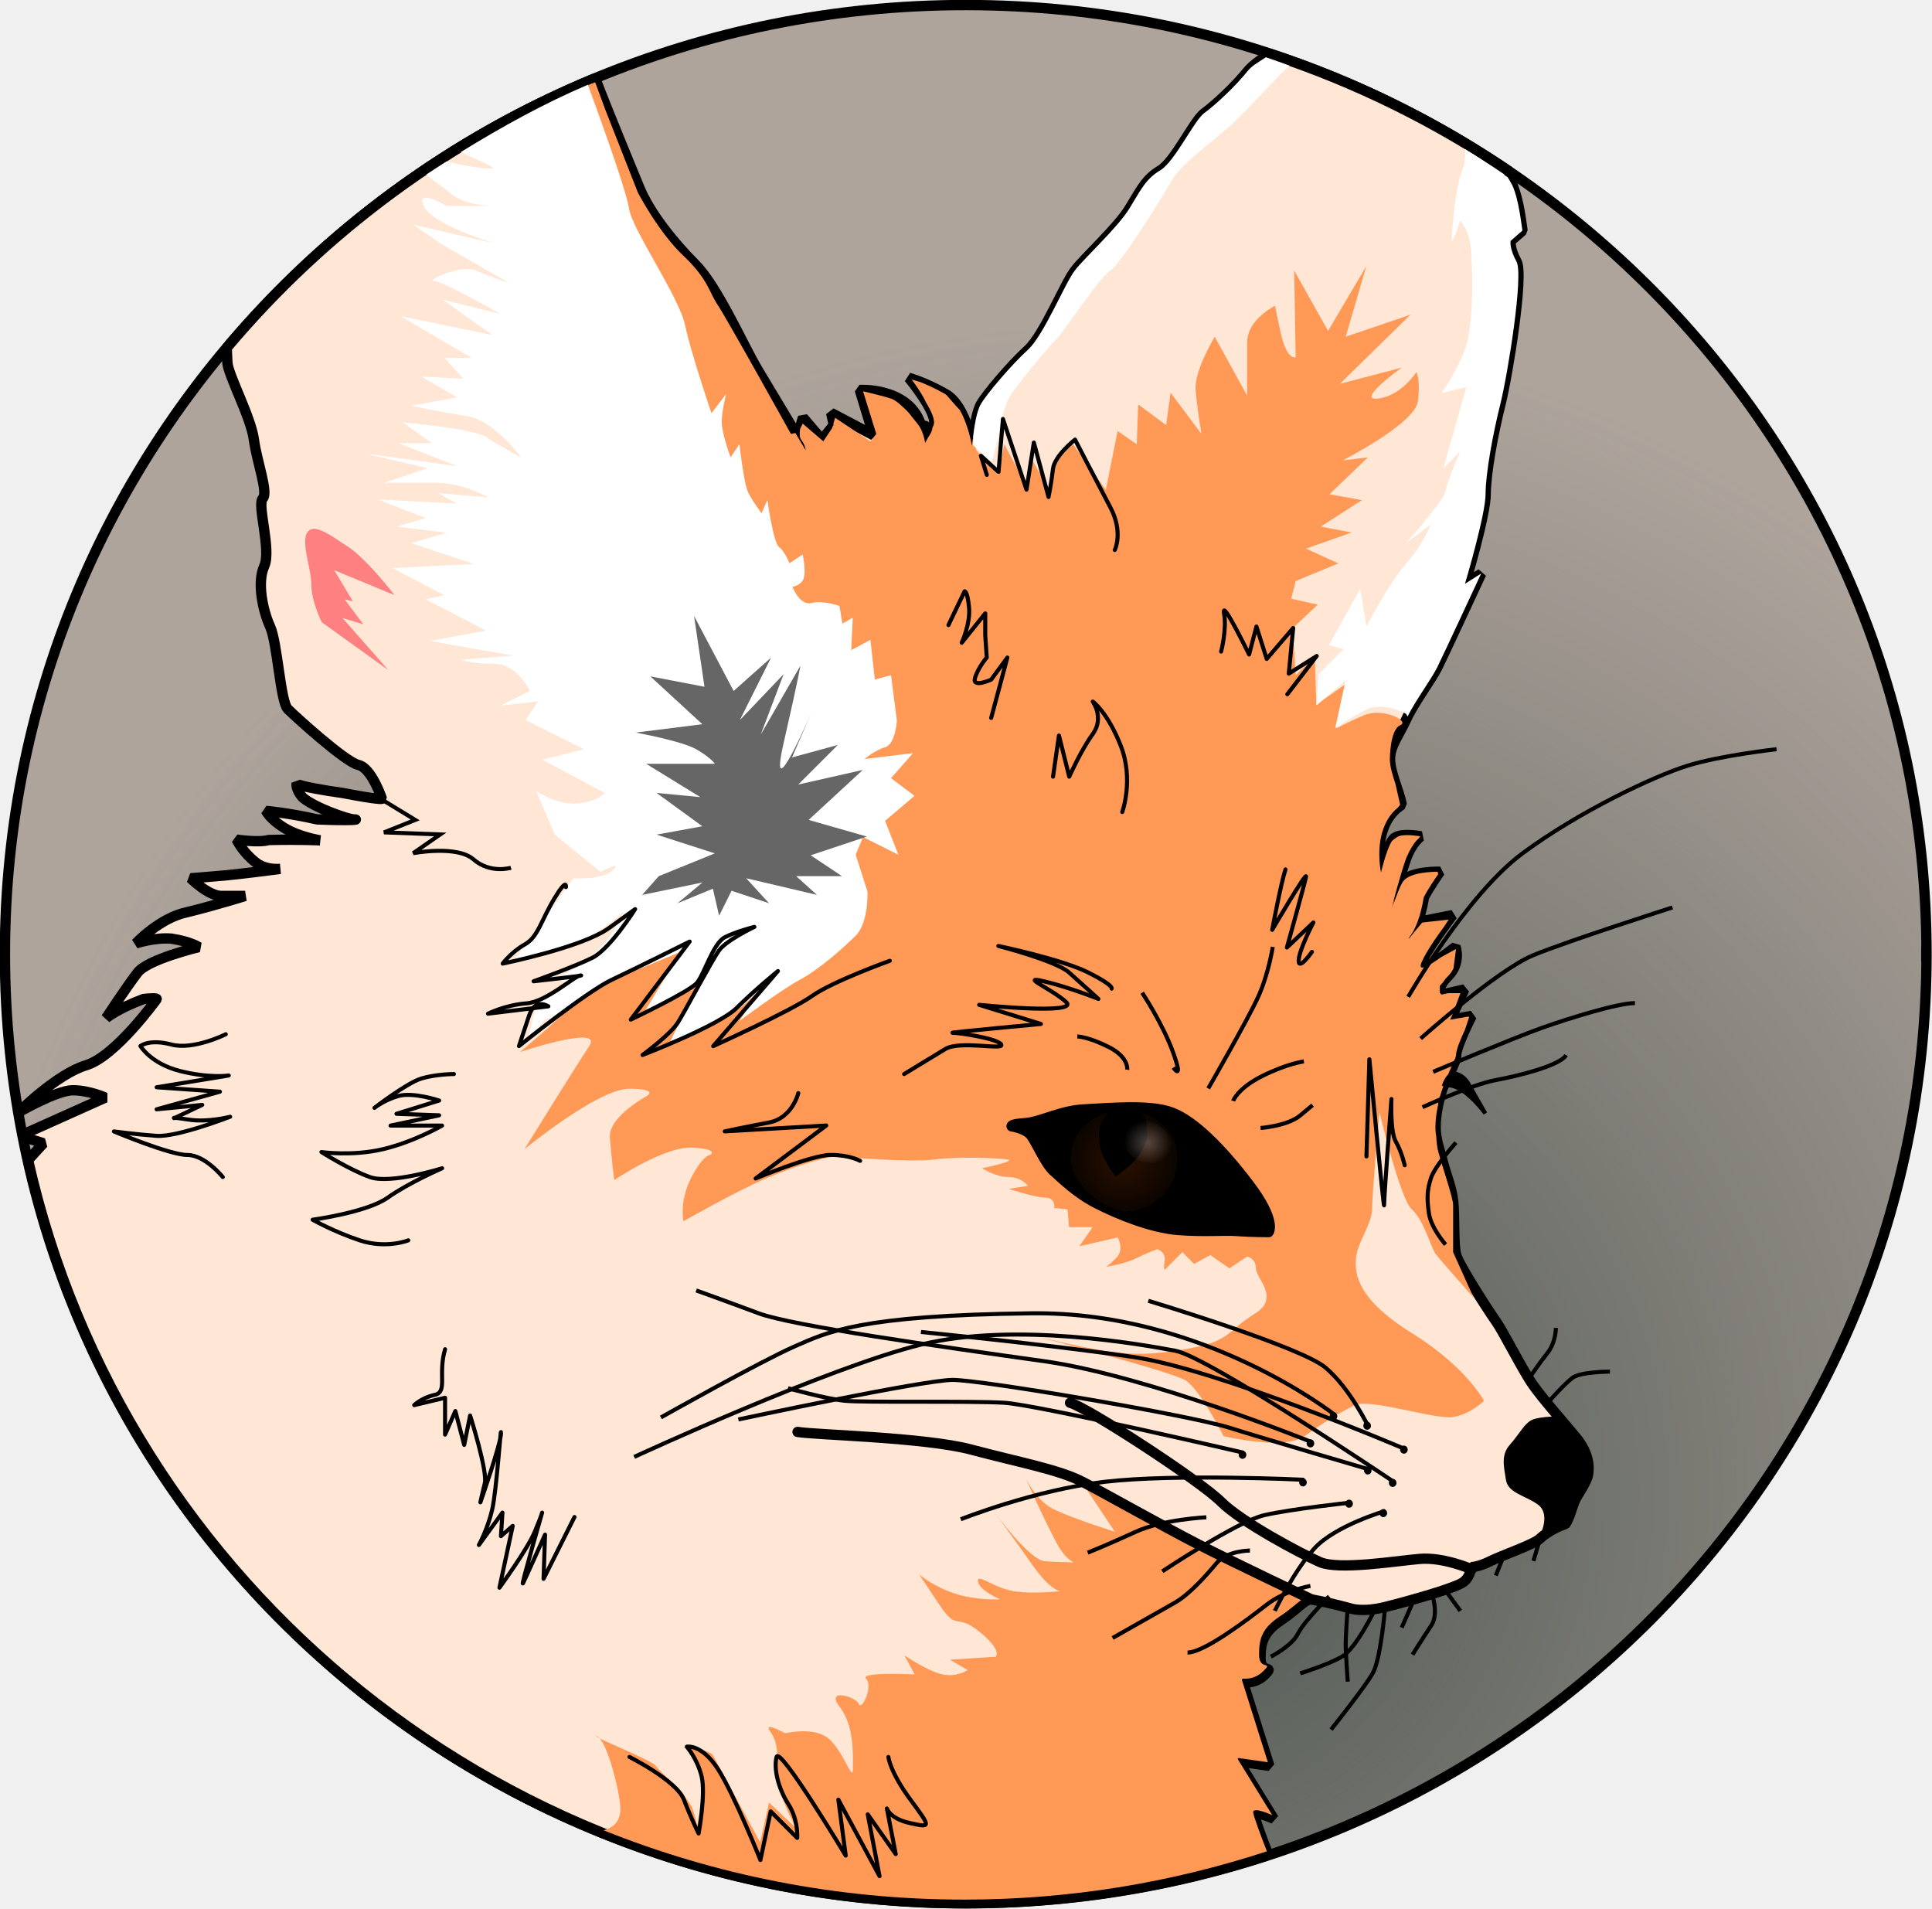
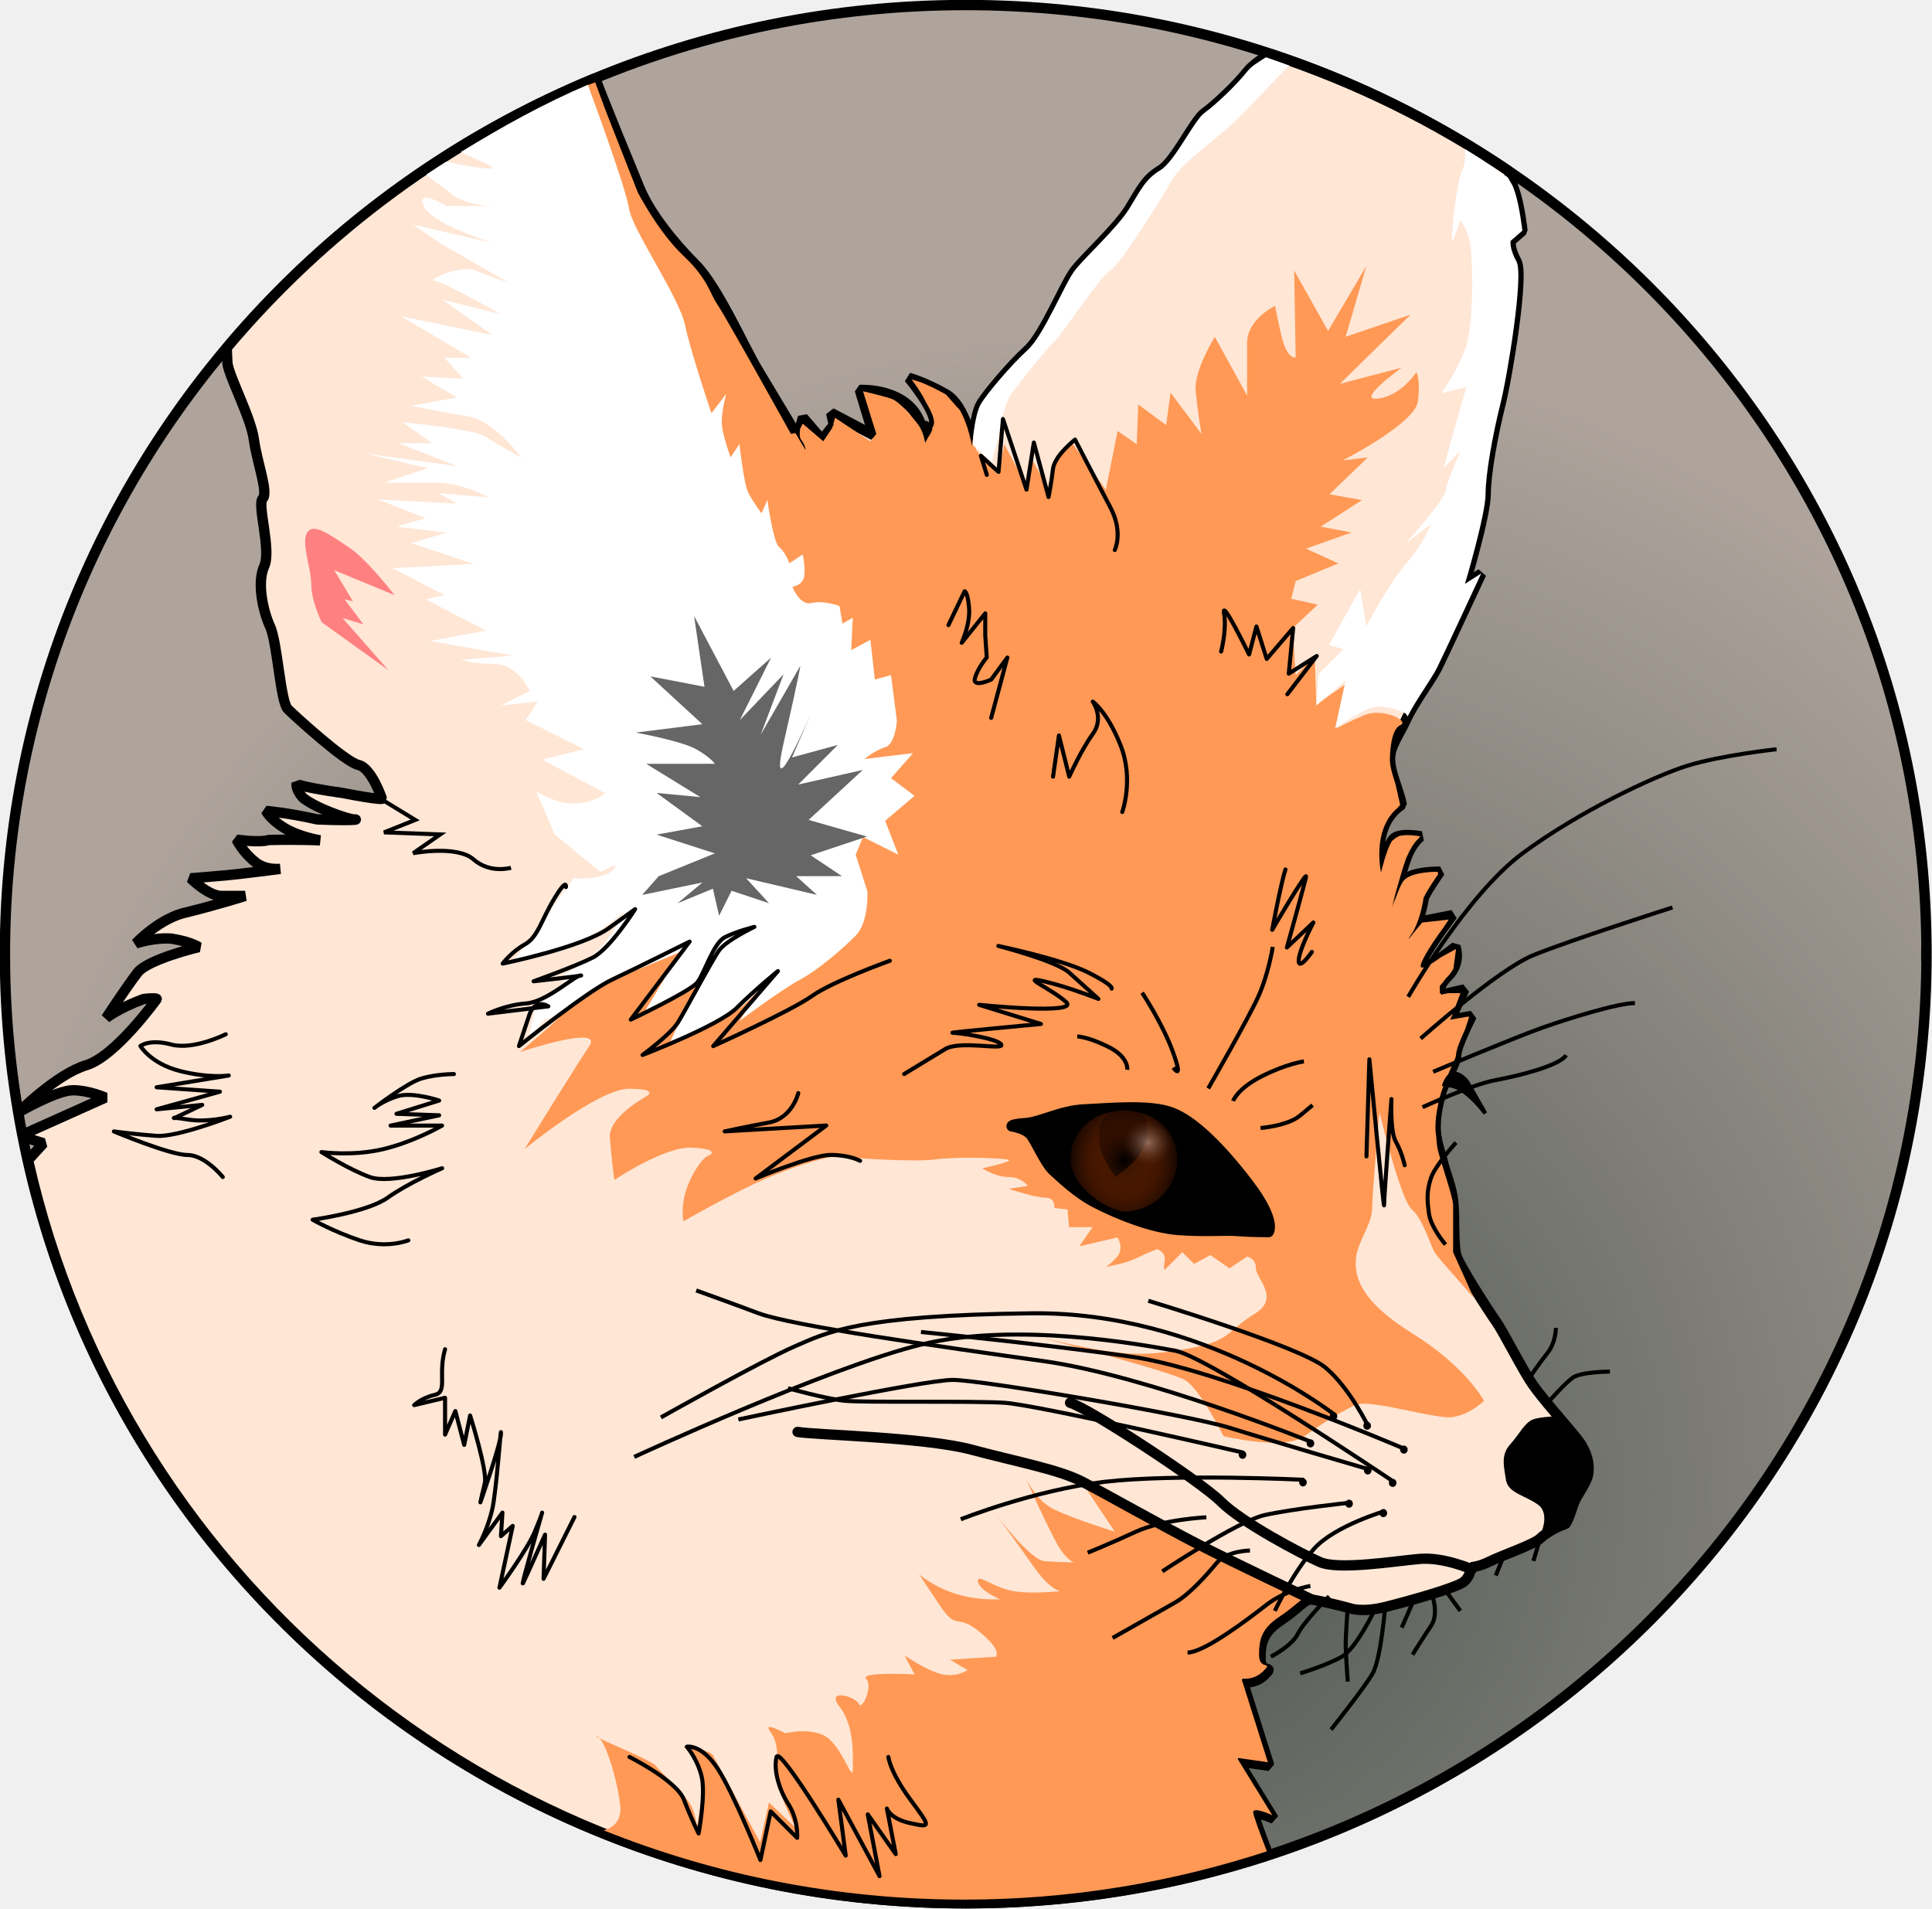
<svg xmlns="http://www.w3.org/2000/svg" width="117.21" height="115.78" version="1.1" viewBox="0 0 31.012 30.634">
  <defs>
    <radialGradient id="c" cx="152.03" cy="87.924" r="15.506" gradientTransform="matrix(1.1136 -.51159 .50699 1.1036 -61.418 70.009)" gradientUnits="userSpaceOnUse">
      <stop stop-color="#4c5550" offset="0" />
      <stop stop-color="#4c5550" stop-opacity="0" offset="1" />
    </radialGradient>
    <radialGradient id="b" cx="152.68" cy="83.634" r=".356" gradientTransform="matrix(1.0994 0 0 1.0208 -15.214 -1.7797)" gradientUnits="userSpaceOnUse">
-       <stop stop-color="#b6a69e" offset="0" />
-       <stop stop-color="#b6a69e" stop-opacity="0" offset="1" />
+       <stop offset="0" style="stop-color: rgb(255, 232, 220);" />
+       <stop stop-opacity="0" offset="1" style="stop-color: rgb(143, 109, 91);" />
    </radialGradient>
-     <radialGradient id="a" cx="152.26" cy="83.89" r=".853" gradientTransform="matrix(1.377 -.016751 .015852 1.3031 -58.736 -22.879)" gradientUnits="userSpaceOnUse">
-       <stop stop-opacity="0" offset="0" />
-       <stop offset="1" />
+     <radialGradient id="a" cx="152.26" cy="83.89" r=".853" gradientTransform="matrix(1.120791, 0.001734, -0.002016, 1.303194, -18.22653, -25.70155)" gradientUnits="userSpaceOnUse">
+       <stop stop-opacity="0" offset="0" style="stop-color: rgb(191, 57, 0);" />
+       <stop offset="1" style="" />
    </radialGradient>
  </defs>
  <g transform="translate(-105.49 -107.21)">
    <g transform="translate(-28.726 41.955)">
      <g>
        <path d="m165.14 80.572c0 8.413-6.905 15.234-15.422 15.234-8.518 2.8e-4 -15.423-6.82-15.423-15.233-5.6e-4 -8.413 6.904-15.234 15.421-15.235 8.518-8.3e-4 15.423 6.819 15.424 15.232-1e-3 -0.536-8e-3 0.423 0 2e-3z" fill="#aea49c" />
        <path d="m165.14 80.57c0 8.413-6.905 15.234-15.422 15.234-8.518 2.8e-4 -15.423-6.82-15.423-15.233-5.6e-4 -8.413 6.904-15.234 15.421-15.235 8.518-8.3e-4 15.423 6.819 15.424 15.232-1e-3 -0.536-8e-3 0.423 0 2e-3z" fill="url(#c)" stroke="#000" stroke-linecap="round" stroke-linejoin="bevel" stroke-width=".166" />
      </g>
      <path transform="scale(.26458)" d="m584.31 249.89c-0.58 0.381-1.079 0.742-1.361 1.096-0.714 0.893-1.963 2.054-2.588 2.5-0.625 0.446-1.787 2.947-2.68 3.482-0.893 0.536-1.161 1.16-1.875 2.32-0.714 1.161-2.678 2.946-3.303 3.75-0.625 0.804-1.875 3.929-2.857 4.822-0.982 0.893-2.5 2.678-2.857 3.303-0.357 0.625-0.535 2.5-0.535 2.5s-0.357-2.411-1.607-3.125c-1.25-0.714-2.232-0.982-2.232-0.982s1.785 2.143 1.518 2.857c-0.268 0.714-0.525 1.092-0.525 1.092 0.108-1.8-0.035-0.544-0.303-1.234-0.804-2.143-3.664-1.98-3.664-1.98l0.832 2.748-2.568-1.353 0.162 0.725-0.719 0.896-1.15-1.338s-0.367 0.981-0.1 1.338c0.268 0.357 0.268 0.625 0.268 0.625l-2.945-4.91c-0.804-1.339-2.413-5.001-3.752-6.34-1.339-1.339-2.768-3.125-3.393-4.643-0.53-1.288-1.974-4.776-2.688-6.656-8.736 3.612-16.39 9.265-22.355 16.355 0.014 0.224 0.033 0.833 0.043 0.926 0.089 0.804 1.429 3.303 1.607 4.643 0.178 1.339 0.892 3.215 0.535 3.572-0.357 0.357 0.536 3.125 0.09 4.107-0.446 0.982-0.089 2.678 0.357 3.66 0.446 0.982 0.626 4.554 1.072 5s3.482 3.214 4.285 3.393c0.804 0.179 1.428 2.055 1.428 2.055s-0.089 0.089-2.41-0.357c-0.947-0.127-2.587-0.406-2.768-0.559 0 0-0.067 0.335 0.357 0.826 0.714 0.625 2.768 1.34 3.125 1.34s-0.067 0.089-2.232 0c-1.763-0.402-3.103-0.514-3.103-0.514s0.246 0.513 1.139 1.049c0.893 0.536 2.143 0.736 2.143 0.736s-1.228-0.066-3.125-0.021c-0.58 0.179-1.941-0.023-1.941-0.023s0.357 0.76 1.16 1.385c0.492 0.383 1.083 0.415 1.488 0.389-0.531 0.068-2.432 0.314-3.295 0.393-0.982 0.089-2.144 0.178-2.144 0.178s1.071 1.072 1.875 1.072h1.43s-1.696 0.536-3.504 0.982c-1.674 0.335-3.125 1.897-3.125 1.897s1.137-0.378 2.164-0.289c1.161 0.179 1.652 0.512 1.652 0.512s-3.08 0.737-3.705 1.541c-0.625 0.804-1.92 2.768-1.92 2.768s0.715-0.58 2.277-1.16c0.804-0.089 0.803 0 0.803 0s-2.499 3.482-4.285 4.018c-1.774 0.532-4.068 2.818-4.098 2.848 2.4e-4 1e-3 2e-3 3e-3 2e-3 4e-3 0.021-0.012 2.313-1.334 3.291-1.334 0.982 0 1.965 0.447 1.965 0.447l-5.012 2.246c9e-3 0.045 0.017 0.09 0.025 0.135l1.236 0.387-0.934 1.022c5.78 25.789 29.051 45.083 56.898 45.082 6.413-2.1e-4 12.578-1.04 18.35-2.93-0.418-1.08-0.832-2.195-0.832-2.371 0-0.357 1.16 0.18 1.16 0.18l-2.143-3.482 1.875 0.268-1.607-5.09s0.715 0.18 1.34-0.445c0.625-0.625-0.268-2.8e-4 -0.268-0.982 0-0.982 0.178-1.608 1.25-2.322 1.071-0.714 1.47-1.323 1.875-1.25 1.18 0.214 2.322 0.537 2.322 0.537s0.714 0.267 2.143-0.09c1.429-0.357 4.286-1.16 4.732-1.518 0.446-0.357 0.445-0.893 0.445-0.893s0.446-3e-4 1.16-0.357c0.714-0.357 2.68-1.028 3.037-1.385 0.357-0.357 1.25-0.83 1.518-0.848 0.268-0.357 0.446-1.16 0.625-1.518 0.178-0.357 0.669-1.028 0.758-1.475 0.089-0.446 0.091-1.293-0.713-2.275-0.804-0.982-2.01-2.322-2.635-3.215-0.625-0.893-1.786-3.215-2.232-3.84-0.446-0.625-2.232-3.393-2.41-4.018-0.179-0.625-0.09-2.322-0.18-3.215-0.089-0.893-0.446-1.696-0.625-2.41-0.178-0.714-0.445-1.339-0.445-2.143 0-0.804 0.179-1.518 0.357-2.143 0.178-0.625 0.893-1.697 0.893-2.232 0-0.536 0.938-2.365 0.938-2.365l-1.295 0.223 0.848-1.83-1.383 0.312s-0.403-0.314 0.4-1.117c0.804-0.804 0.447-1.785 0.447-1.785s-2.187 1.74-2.098 1.115c0.089-0.625 1.92-3.035 1.92-3.035l-1.787 0.357-0.861 1.09c0.239-0.324 0.682-1.079 0.906-2.518 0.313-0.625 0.982-1.562 0.982-1.562s-1.786-0.045-2.232 0.58c-0.446 0.625-0.715 1.695-0.715 1.695s0.537-2.098 0.895-3.08c0.357-0.982 0.893-1.34 0.893-1.34s-1.34-0.267-1.697 0.18c-0.357 0.446-0.715 2.008-0.715 2.008s-0.67-2.856 1.25-4.106c-0.178-0.893-0.713-1.966-0.713-2.769 0-0.804 0.536-1.428 0.982-2.41 0.446-0.982 1.518-2.411 1.875-3.125 0.357-0.714 2.678-5.715 2.678-5.715l-0.982 0.625s1.25-4.195 1.25-5.445 0.446-3.662 0.893-5.447c0.446-1.786 1.429-7.857 0.982-8.66-0.446-0.804-0.357-1.25-0.357-1.25l0.715-0.625s-0.179-1.519-0.447-2.322c-0.166-0.498-0.319-0.892-0.379-1.291-4.433-3.005-9.309-5.413-14.51-7.125z" fill="#ffe6d5" stroke="#000" stroke-linecap="round" stroke-linejoin="bevel" stroke-width=".627" />
      <path transform="scale(.26458)" d="m542.96 251.77c-2.694 1.146-5.262 2.575-7.728 4.093 1.285 0.614 2.34 0.993 1.79 0.993-0.46 0-1.423-0.115-2.643-0.429-0.37 0.238-0.869 0.551-1.234 0.797 0.719 0.612 1.055 0.784 1.478 1.147 0.884 0.758 2.525 0.758 2.525 0.758h-2.777s-1.894-1.136-1.389 0c0.505 1.136 4.293 2.273 4.293 2.273l-4.926-1.137 1.643 1.137 4.166 2.398s-1.136-0.379-2.019-0.758c-0.884-0.379-3.03 0.631-2.525 0.631 0.505 0 4.041 2.022 4.041 2.022l-3.537-0.885 3.031 2.147-5.555-1.137 4.293 2.525h-1.643l1.137 1.264-2.525-0.127 2.147 1.264-2.777 0.504s1.767 0.38 3.408 0.633c1.641 0.253 3.283 2.525 3.283 2.525s-1.389-0.759-2.147-1.264c-0.758-0.505-5.051-0.885-5.051-0.885l1.768 1.264h-2.019l3.535 1.389-5.557-0.758 3.789 0.885-2.652 0.883h3.158c1.641 0 3.156 0.885 3.156 0.885l-3.031-0.252 1.137 0.631-4.799-0.252 2.904 1.135-1.768 0.506 3.031 0.379-2.147 0.631 3.787 1.264-4.924 0.252 3.156 1.641-1.137 0.254 3.662 1.893-3.408 0.633 5.051 0.883-3.158 0.254s0.632 0.252 2.022 0.252c1.389 0 2.147 1.641 2.147 1.641l-1.768 0.885 2.272-0.252-0.758 1.135 3.537 1.768-2.525 0.633 3.787 2.019s-0.378 0.505-1.641 0.631c-1.263 0.126-2.525-0.758-2.525-0.758l1.137 2.652 2.777 2.273s1.389-0.758 0.758-0.127c-0.631 0.631-2.4 0.506-2.4 0.506s-1.009 1.388-1.641 2.272c-0.631 0.884-2.019 2.779-2.019 2.779s2.524-0.632 4.039-1.264c1.515-0.631 2.652-1.768 2.652-1.768s-0.127 0.632-1.137 1.895c-1.01 1.263-2.904 2.147-2.904 2.147l0.758 0.379-2.019 1.262-0.506 2.147 1.01-1.262s1.769-0.758 3.537-0.506 1.766 1.516 3.281 1.895c1.515 0.379 3.663-0.757 5.178-0.883 1.515-0.126 4.545-2.78 5.682-3.537 1.136-0.758 2.904-2.651 3.283-4.293 0.379-1.641 2.273-2.777 2.273-3.787s-1.137-8.713-1.516-9.85-4.546-5.808-5.178-7.07c-0.631-1.263-4.546-8.208-4.672-9.092-0.126-0.884-3.156-4.925-3.535-5.809-0.379-0.884-2.02-4.419-2.777-5.051-0.222-0.81-1.011-3.788-1.643-5.43-0.473-1.229-0.857-2.354-1.26-3.318z" fill="#fff" />
      <path transform="scale(.26458)" d="m543.39 251.63c-0.148 0.061-0.294 0.106-0.441 0.169 0.053 0.142 2.317 6.254 2.494 7.49 0.178 1.25 3.037 5.358 3.394 7.055 0.357 1.696 1.605 5.357 1.605 5.357l0.895-1.162s-0.27 0.983-0.27 1.697c0 0.714 0.537 2.143 0.537 2.143l0.535-0.803s0.267 2.41 0.535 2.945c0.268 0.536 0.805 1.25 0.805 1.25l0.357-0.803s0.356 2.59 0.713 2.857c0.357 0.268 0.625 0.98 0.625 0.98l0.805-0.535s0.177 0.804 0.088 1.34c-0.089 0.536-0.713 0.625-0.713 0.625s0.446 1.161 1.16 0.982 1.695 0.178 1.695 0.178l0.18 1.072 0.625-0.357-0.09 1.965 1.162-0.625 0.268 2.41 0.982-0.268 0.357 2.768s-0.09 1.429-0.715 1.607c-0.625 0.179-1.25 0.713-1.25 0.713l2.945-0.355-1.338 1.518 1.428 1.07-1.785 1.518 0.803 2.055-2.143-1.072-0.445 1.072 0.713 2.232s0.091 1.874-0.713 2.678c-0.804 0.804-2.234 2.055-3.394 2.68-1.161 0.625-3.66 2.5-3.66 2.5l1.25-1.965s-1.071 1.249-2.143 1.785c-1.071 0.536-3.303 1.43-3.303 1.43l1.605-3.394-3.125 1.52 2.143-3.572-3.66 1.518s-2.857 1.518-3.393 2.143c-0.536 0.625-2.678 2.412-2.678 2.412s5.088-1.697 4.195-0.357c-0.893 1.339-3.928 6.25-3.928 6.25s4.465-3.662 6.34-3.662c1.875 0 1.07 0.447 1.07 0.447s-2.322 1.25-2.232 2.5c0.089 1.25 0.268 2.59 0.268 2.59s3.036-2.054 4.732-1.965c1.696 0.089 1.072 0.447 1.072 0.447s-0.446-8.4e-4 -1.16 1.428c-0.714 1.429-0.447 2.59-0.447 2.59s3.125-1.786 5-2.59c1.875-0.804 3.928-1.429 4.553-1.34 0.625 0.089 4.286 0.358 5.715 0.18 1.429-0.179 3.75-0.089 4.375 0 0.625 0.089-1.518 0.535-1.518 0.535s0.804 0.535 1.607 0.535c0.804 0 1.16 0.537 1.16 0.537l-1.16 0.178s1.607 0.535 2.232 0.535c0.625 0 0.535 0.625 0.535 0.625l0.803 0.09 0.09 1.072h1.43l-0.805 1.16 2.322-0.535s0.446 0.714-0.09 1.25c-0.536 0.536-0.625 0.535-0.625 0.535s1.161-0.178 1.875-0.535 1.25-0.537 1.25-0.537 0.537 0.179 0.447 0.715c-0.089 0.536 0 0.535 0 0.535l1.07-1.07 0.715 0.713 0.982-0.535 1.16 0.805 1.072-0.715s0.535 0.09 0.535 0.715c0 0.625 1.517 1.785-0.09 2.768-1.607 0.982-1.429 1.606-3.75 2.053-2.321 0.446-3.661 0.448-5.357 0.18-1.696-0.268-4.195-0.893-4.195-0.893s8.215 2.142 9.107 2.678c0.893 0.536 2.32 3.393 2.32 3.393s3.66 0.893 4.91 0c1.25-0.893 2.144-1.429 3.037-1.875 0.893-0.446 4.911 0.893 5.982 0.715s1.875-0.982 1.875-0.982-1.071-2.054-4.375-4.107c-3.304-2.054-3.484-3.571-3.394-4.553 0.089-0.982 0.982-2.055 0.982-3.037s0.447-5.803 0.447-5.803 1.251 5.268 1.965 5.893c0.714 0.625 1.16 2.322 1.428 2.68 0.268 0.357 2.321 2.677 2.321 2.677l-1.249-2.767v-2.857c0-0.446-0.627-2.233-0.895-3.215-0.076-0.278-0.11-0.591-0.127-0.912-0.031-0.193-0.051-0.392-0.051-0.605 0-0.482 0.07-0.922 0.16-1.34 6e-3 -0.046 0.012-0.138 0.018-0.178 0.017-0.119 0.087-0.327 0.156-0.531 8e-3 -0.03 0.015-0.065 0.023-0.094 4e-3 -0.013 0.013-0.032 0.018-0.045 0.293-0.818 0.77-1.865 0.83-1.996 0.013-0.062 0.045-0.139 0.045-0.191 0-0.309 0.277-0.963 0.541-1.533l0.262-0.787h-0.127l-1.033 0.178 0.121-0.262 0.504-1.346h-0.762l-0.398 0.09s-0.03-0.035-0.059-0.09h-0.031v-0.123c-4e-3 -0.027-2e-3 -0.051 0-0.084v-0.238l0.164-0.182c0.077-0.118 0.174-0.248 0.326-0.4 0.154-0.154 0.256-0.314 0.336-0.473l0.152-1.152c-3e-3 -0.013-3e-3 -0.01-6e-3 -0.021l-0.891 0.486c-0.624 0.444-1.296 0.868-1.242 0.49 0.015-0.102 0.086-0.261 0.178-0.439v-6e-3l0.019-0.031c0.322-0.615 0.804-1.293 1.211-1.85l0.289-0.441-1.607 0.18-0.535 0.643-0.283 0.357c0.015-0.02 0.036-0.058 0.053-0.082l-0.127 0.152s0.184-0.274 0.354-0.539c0.222-0.425 0.474-1.069 0.627-2.049 0.27-0.539 0.739-1.211 0.881-1.412l-0.031-0.15c-0.326-6.7e-4 -1.669 0.029-2.082 0.564-0.022 0.037-0.044 0.06-0.066 0.102-0.025 0.038-0.045 0.083-0.068 0.123-0.268 0.55-0.506 1.309-0.506 1.309s0.103-0.388 0.145-0.551c-0.148 0.397-0.236 0.729-0.236 0.729s0.537-2.098 0.895-3.08c0.043-0.117 0.092-0.197 0.139-0.297 0.011-0.023 0.029-0.087 0.039-0.104 8e-3 -0.014 0.019-0.027 0.027-0.041 0.236-0.456 0.419-0.654 0.543-0.76 0.045-0.056 0.102-0.129 0.113-0.143-0.041-8e-3 -0.716-0.137-1.227-0.035-0.153 0.041-0.332 0.178-0.492 0.32-0.338 0.524-0.662 1.906-0.662 1.906s-0.273-1.222 0.066-2.418c9e-3 -0.028 0.019-0.056 0.029-0.084 0.162-0.523 0.437-1.034 0.926-1.43 0.031-0.035 0.141-0.174 0.141-0.174l-0.287-1.268c-0.175-0.531-0.337-1.055-0.338-1.498v-4e-3c0-6e-3 1e-3 -1.785 0.625-2.053 0.625-0.268-1.071-1.071-2.143-0.625-1.071 0.446-1.697 0.805-1.697 0.805l0.537-2.68-1.787 1.25-0.088-2.945-1.162 1.16-0.178-2.857 1.518-1.428-1.607-0.357 0.268-1.072 2.59-1.072-1.965-0.893 2.768-0.982-1.875-0.355 2.5-1.607-1.963-0.357 2.32-2.232-1.518 0.178s4.374-2.231 4.553-3.57c0.178-1.339-0.088-1.785-0.088-1.785s-0.894 1.427-2.322 1.605c-1.429 0.179 1.43-1.875 1.43-1.875l-3.75 0.982 4.285-4.195-3.93 1.338 1.25-4.285-2.32 3.93-2.055-3.662 0.09 5.268s-0.535 0.179-0.893-1.428c-0.357-1.607-0.357-1.697-0.357-1.697s-1.695 0.804-1.695 2.232v3.215l-1.965-3.572s-1.25 2.054-1.16 3.215c0.089 1.161 0.355 2.68 0.355 2.68l-1.875-2.5-0.268 1.963-1.695-1.25-0.09 2.412-1.16-0.805-0.715 3.572-2.053-2.857s-0.804 0.446-0.982 0.893c-0.179 0.446-0.357 2.053-0.357 2.053l-1.16-2.053-0.27 1.697-1.338-2.5-0.357 1.875-1.34-1.52s-0.12-0.382-0.215-0.686c-0.015 0.131-0.055 0.418-0.055 0.418s-0.186-1.211-0.738-2.172c-0.242-0.246-0.528-0.598-0.799-0.896-0.025-0.016-0.044-0.042-0.07-0.057-0.609-0.348-1.149-0.587-1.549-0.744-0.183-0.056-0.502-0.148-0.502-0.148s0.564 0.723 0.875 1.389c0.324 0.536 0.573 1.081 0.461 1.379-0.027 0.072-0.048 0.099-0.074 0.164-5e-3 0.034-3e-3 0.07-0.012 0.104-0.042 0.169-0.146 0.337-0.242 0.469-0.114 0.22-0.197 0.355-0.197 0.355 4e-3 -0.066 3e-3 -0.067 6e-3 -0.125-8.7e-4 8.9e-4 -0.014 0.016-0.014 0.016s-0.088-0.624-0.445-1.07c-0.357-0.446-1.072-1.341-1.607-1.52-0.536-0.179-1.697-0.445-1.697-0.445l0.805 2.59-0.357 0.445-2.143-1.428-0.105 0.365 0.018 0.076-0.061 0.076-0.031 0.107-0.535 0.803-1.25-1.07-0.156 0.314c-0.038 0.253-0.049 0.515 0.064 0.666 0.268 0.357 0.268 0.625 0.268 0.625l-0.621-1.035-0.27 0.055s-4.018-7.232-4.465-7.857c-0.446-0.625-0.535-1.519-2.053-2.947s-2.768-3.84-2.768-3.84l-1.965-5z" fill="#f95" />
      <path transform="scale(.26458)" d="m584.08 250.11c-0.58 0.381-0.858 0.521-1.14 0.875-0.714 0.893-1.963 2.054-2.588 2.5-0.625 0.446-1.787 2.947-2.68 3.482-0.893 0.536-1.161 1.16-1.875 2.32-0.714 1.161-2.678 2.946-3.303 3.75-0.625 0.804-1.875 3.929-2.857 4.822-0.982 0.893-2.5 2.678-2.857 3.303-0.267 0.466-0.399 1.424-0.467 1.984v0.502l1.137 1.01 0.379-1.389s0.253-1.895 0.758-2.652c0.505-0.758 2.272-2.905 2.777-3.41 0.505-0.505 2.652-3.787 3.283-4.166 0.631-0.379 3.284-4.673 3.789-5.557 0.505-0.884 2.272-2.146 3.408-3.156 1.128-1.003 3.146-3.301 3.674-3.707-0.518-0.187-0.912-0.339-1.436-0.511zm12.084 5.575c0.023 0.646-0.018 0.925-0.177 1.296-0.379 0.884-0.631 3.661-0.631 4.166 0 0.505 0.504-1.137 0.504-1.137s0.505 0.505 0.631 1.516c0.126 1.01 0.254 4.924-0.377 6.439-0.631 1.515-1.391 2.525-1.391 2.525l1.516-0.379-1.389 4.926 1.01-1.01s-0.757 1.767-0.883 2.398c-0.126 0.631-2.4 3.156-2.4 3.156l1.516-1.137s-0.505 1.264-1.516 2.4c-1.01 1.136-2.398 3.787-2.398 3.787l-0.379-2.273-1.895 3.41 0.885 0.252-1.516 1.516-0.127 1.895 1.768-1.516-0.631 2.904s0.884-0.632 1.895-1.137 2.398 0.252 2.398 0.252l0.1 0.166c0.482-0.972 1.447-2.28 1.785-2.957 0.357-0.714 2.678-5.715 2.678-5.715l-0.982 0.625s1.25-4.195 1.25-5.445c0-1.25 0.446-3.662 0.893-5.447 0.446-1.786 1.429-7.857 0.982-8.66-0.446-0.804-0.357-1.25-0.357-1.25l0.715-0.625s-0.179-1.519-0.447-2.322c-0.166-0.498-0.162-0.419-0.442-0.912-0.844-0.572-1.71-1.179-2.586-1.708z" fill="#fff" />
      <path transform="scale(.26458)" d="m569.29 335.8s0.07 0.172 0.178 0.402c-0.036-0.084-0.178-0.402-0.178-0.402zm0.178 0.402c0.232 0.536 1.028 2.352 1.877 3.973 0.392 0.749 0.767 1.092 1.08 1.242-0.572-9e-3 -1.271-0.028-1.795-0.08-0.893-0.089-2.945-2.857-2.945-2.857s0.802 1.072 2.32 3.215c0.694 0.979 1.212 1.348 1.578 1.475-0.736 0.062-2.117 0.158-3.006-0.047-1.161-0.268-2.054-1.071-1.965-0.535 0.089 0.536 1.34 1.07 1.34 1.07s-1.428 0.089-2.768-0.357c-1.339-0.446-2.144-1.16-2.144-1.16s0.179 0.268 1.25 1.875 0.984 0.447 2.412 1.607c1.429 1.161 0.982 1.518 0.982 1.518l-2.769 0.18 1.072 0.625s-0.625 0.446-1.518 0.268c-0.893-0.179-2.322-1.162-2.322-1.162l0.625 1.162s-3.392-0.179-2.945 0.268c0.446 0.446-0.269 1.964-0.447 1.518-0.179-0.446-2.053-0.983-1.16 0.178 0.893 1.161 0.803 2.857 0.803 3.75 0 0.893-0.535-0.982-1.428-1.785-0.893-0.804-2.68-0.357-2.68-0.357s-1.428-0.802-0.893-0.088c0.536 0.714 0.447 1.874 0.357 2.588-0.089 0.714 1.16 3.215 1.16 3.215l-1.605-1.518-0.537 2.41s-2.679-4.91-2.857-5.268c-0.179-0.357-1.785-0.535-1.785-0.535s0.804 0.803 1.072 1.518c0.268 0.714-0.27 3.393-0.27 3.393s3.9e-4 -0.446-0.268-1.16c-0.268-0.714-1.964-2.233-2.232-2.59-0.214-0.286-2.682-1.302-3.398-1.656 0.521 0.56 1.176 3.034 1.256 4.156 0.084 1.169-0.892 1.391-1.023 1.416 6.761 2.711 14.151 4.207 21.898 4.207 6.413-2.3e-4 12.578-1.04 18.35-2.93-0.418-1.08-0.832-2.195-0.832-2.371 0-0.357 1.16 0.18 1.16 0.18l-2.143-3.482 1.875 0.268-1.607-5.09s0.715 0.18 1.34-0.445c0.625-0.625-0.268-2.8e-4 -0.268-0.982 0-0.982 0.178-1.608 1.25-2.322 0.688-0.459 1.087-0.853 1.4-1.072l-0.061-0.143-13.303-6.875 1.963 2.945s-2.321-0.713-3.66-1.338c-0.949-0.443-1.524-1.45-1.787-2.01zm-25.809 15.889c-0.059-0.064-0.117-0.12-0.172-0.129-0.107-0.018-7e-3 0.041 0.172 0.129z" fill="#f95" />
      <path d="m155.27 90.927s-1.236-0.585-1.821-0.885c-0.585-0.301-1.47-0.802-1.854-1.002-0.384-0.2-1.036-0.317-1.787-0.518-0.752-0.2-2.489-0.234-2.79-0.284" fill="none" stroke="#000" stroke-linecap="round" stroke-linejoin="round" stroke-width=".165" />
      <path d="m157.84 90.443s-0.451-0.2-0.835-0.167c-0.384 0.033-1.303 0.184-1.604 0.05-0.301-0.134-1.253-0.635-1.587-0.969s-2.155-1.52-2.422-1.587" fill="none" stroke="#000" stroke-linecap="round" stroke-linejoin="round" stroke-width=".165" />
      <path d="m158.94 89.892s0.167-0.334-0.033-0.484c-0.2-0.15-0.484-0.184-0.518-0.401-0.033-0.217-0.084-0.401 0.067-0.568 0.15-0.167 0.234-0.351 0.367-0.401 0.134-0.05 0.418-0.05 0.418-0.05l0.451 0.551 0.017 0.418-0.167 0.301-0.117 0.317-0.2 0.184-0.217 0.117z" />
      <path d="m154.58 85.03s0.134-0.17-0.317-0.764c-0.451-0.594-0.885-1.019-1.236-1.154-0.351-0.136-1.019-0.068-1.403-0.051-0.384 0.017-0.701 0.204-0.952 0.221-0.25 0.017-0.217 0.051-0.217 0.051s0.234 0.034 0.317 0.153c0.084 0.119 0.234 0.458 0.351 0.56 0.117 0.102 0.367 0.357 0.701 0.526 0.334 0.17 0.868 0.39 1.302 0.424 0.434 0.034 0.751 0 0.952 0.017 0.2 0.017 0.501 0.017 0.501 0.017z" stroke="#000" stroke-linecap="round" stroke-linejoin="round" stroke-width=".166" />
      <path d="m153.16 83.855c0 0.493-0.404 0.893-0.902 0.893-0.274-0.024-0.902-0.4-0.902-0.893s0.404-0.822 0.902-0.822c0.498-4e-6 0.902 0.329 0.902 0.822z" fill="#2b1100" stroke="#000" stroke-linecap="round" stroke-linejoin="round" stroke-width=".1" />
      <path d="m141.36 86.911c-0.118 0.402 0.047 0.685-0.165 0.732-0.213 0.047-0.331 0.165-0.331 0.165l0.496-0.118v0.591l0.165-0.378 0.142 0.543 0.095-0.472s0.283 0.898 0.236 1.087c-0.047 0.189-0.071 0.307-0.071 0.307s0.331-0.945 0.331-1.11c0-0.165-0.071 0.921-0.142 1.228-0.071 0.307-0.213 0.567-0.213 0.567l0.378-0.52-0.024 0.378 0.189-0.165-0.213 0.992s0.449-0.614 0.567-0.898c0.118-0.283 0.118-0.307 0.118-0.307s-0.354 1.228-0.307 1.134c0.047-0.095 0.354-0.78 0.354-0.78l-0.024 0.709 0.496-0.992" fill="none" stroke="#000" stroke-linecap="round" stroke-linejoin="round" stroke-width=".065" />
      <path d="m140.77 85.163s-0.354 0.142-0.78 0c-0.425-0.142-0.756-0.331-0.756-0.331s0.874-0.118 1.205-0.354 0.874-0.472 0.874-0.472-0.827 0.26-1.158 0.142-0.78-0.402-0.78-0.402 0.496 0.071 0.992-0.047c0.496-0.118 0.945-0.378 0.945-0.378h-0.827l0.78-0.165-0.685-0.024 0.685-0.213s-0.425-0.142-0.661-0.071-0.378 0.189-0.378 0.189 0.52-0.402 0.756-0.472c0.236-0.071 0.52-0.071 0.52-0.071" fill="none" stroke="#000" stroke-linecap="round" stroke-linejoin="round" stroke-width=".065" />
      <path d="m143.3 79.493s0.024-0.165-0.189 0.189c-0.213 0.354-0.26 0.614-0.472 0.732-0.213 0.118-0.354 0.307-0.354 0.307s1.276-0.26 1.701-0.567l0.425-0.307s-0.402 0.638-0.685 0.78c-0.283 0.142-0.945 0.378-0.945 0.378s0.85-0.094 0.756-0.094c-0.095 0-0.543 0.425-0.874 0.449-0.331 0.024-0.614 0.165-0.614 0.165l0.969-0.118s-0.213-0.142-0.307 0.142c-0.095 0.283-0.165 0.496-0.165 0.496s1.087-0.874 1.488-1.063c0.402-0.189 1.252-0.614 1.252-0.614l-0.945 1.252s0.945-0.449 1.063-0.591c0.118-0.142 0.26-0.638 0.449-0.732 0.189-0.095 0.472-0.165 0.472-0.165s-0.449 0.213-0.567 0.378c-0.118 0.165-0.543 0.969-0.661 1.158-0.118 0.189-0.567 0.52-0.567 0.52s1.228-0.472 1.512-0.756c0.283-0.283 0.661-0.591 0.661-0.591l-1.039 1.205s1.252-0.567 1.583-0.803c0.331-0.236 1.252-0.567 1.252-0.567" fill="none" stroke="#000" stroke-linecap="round" stroke-linejoin="round" stroke-width=".065" />
      <path d="m144.32 93.455s0.756 0.378 0.874 0.685c0.118 0.307 0.236 0.543 0.236 0.543s0.118-0.638 0.047-0.921c-0.071-0.283-0.236-0.472-0.236-0.472s0.236-0.047 0.496 0.354c0.26 0.402 0.685 1.465 0.685 1.465l0.165-0.78 0.425 0.425s0.024-0.283-0.142-0.543c-0.165-0.26-0.236-0.567-0.189-0.756 0.047-0.189 1.11 1.583 1.11 1.583l-0.118-0.898 0.661 1.228-0.189-0.992 0.449 0.638-0.142-0.732s0.047 0.165 0.378 0.236c0.331 0.071 0.331 0.071 0-0.378-0.331-0.449-0.354-0.685-0.354-0.685" fill="none" stroke="#000" stroke-linecap="round" stroke-linejoin="round" stroke-width=".065" />
      <path d="m137.84 81.855s-0.52 0.26-0.874 0.165c-0.354-0.094-0.496 0.024-0.496 0.024s0.165 0.283 0.638 0.402 0.78 0.071 0.78 0.071l-1.158 0.189 1.016 0.071-1.016 0.283 0.732-0.071-0.449 0.213s-0.071-0.024 0.236 0.024c0.307 0.047 0.661-0.047 0.661-0.047s-0.85 0.331-1.181 0.307c-0.331-0.024-0.685-0.071-0.685-0.071s0.898 0.378 1.181 0.378 0.567 0.354 0.567 0.354" fill="none" stroke="#000" stroke-linecap="round" stroke-linejoin="round" stroke-width=".065" />
      <path d="m154.88 76.398 0.472-0.614-0.449 0.283 0.071-0.732-0.425 0.496-0.165-0.52-0.118 0.449s-0.449-0.921-0.402-0.661c0.047 0.26-0.047 0.614-0.047 0.614" fill="none" stroke="#000" stroke-linecap="round" stroke-linejoin="round" stroke-width=".065" />
      <path d="m152.11 74.083s0.142-0.283-0.071-0.685c-0.213-0.402-0.567-1.087-0.567-1.087s-0.331 0.26-0.354 0.472c-0.024 0.213-0.071 0.449-0.071 0.449l-0.236-0.874-0.118 0.756-0.378-1.134-0.071 0.85-0.283-0.26 0.095 0.307" fill="none" stroke="#000" stroke-linecap="round" stroke-linejoin="round" stroke-width=".065" />
      <path d="m152.23 78.288s0.189-0.52-0.024-1.063c-0.213-0.543-0.449-0.709-0.449-0.709s0.189 0.26 0 0.52c-0.189 0.26-0.378 0.685-0.378 0.685l-0.165-0.661-0.095 0.661" fill="none" stroke="#000" stroke-linecap="round" stroke-linejoin="round" stroke-width=".065" />
      <path d="m149.44 75.288 0.26-0.543s0.047 0 0.071 0.26c0.024 0.26-0.118 0.567-0.118 0.567l0.378-0.472v0.354l0.024 0.354s-0.142 0.165-0.189 0.331c-0.047 0.165 0.26 0.024 0.26 0.024l0.26-0.354-0.26 0.969" fill="none" stroke="#000" stroke-linecap="round" stroke-linejoin="round" stroke-width=".065" />
      <path d="m156.15 83.816 0.047-1.559s0.236 2.481 0.236 2.339c0-0.142 0.118-1.701 0.118-1.701s-0.024 0.52 0.071 0.685c0.095 0.165 0.142 0.378 0.142 0.378" fill="none" stroke="#000" stroke-linecap="round" stroke-linejoin="round" stroke-width=".065" />
      <path d="m152.06 81.123s0.047-0.047-0.378-0.26c-0.425-0.213-1.441-0.425-1.441-0.425s0.921 0.236 1.134 0.425c0.213 0.189 0.472 0.425 0.472 0.425s-0.472-0.189-0.874-0.283c-0.402-0.094 0.118 0.118 0.354 0.331 0.236 0.213-1.394 0.047-1.394 0.047l0.992 0.307s-1.536 0.142-1.417 0.142c0.118 0 0.732 0.094 0.78 0.189 0.047 0.095-0.661-0.071-0.898 0.071-0.236 0.142-0.661 0.402-0.661 0.402" fill="none" stroke="#000" stroke-linecap="round" stroke-linejoin="round" stroke-width=".065" />
      <path d="m147.03 82.8s-0.095 0.402-0.472 0.472c-0.378 0.071-0.709 0.142-0.709 0.142l1.63-0.094-1.134 0.85s0.898-0.378 1.205-0.378c0.307 0 0.472 0.095 0.472 0.095" fill="none" stroke="#000" stroke-linecap="round" stroke-linejoin="round" stroke-width=".065" />
      <path d="m154.85 79.21c-0.071 0.213-0.213 0.969-0.213 0.969s0.567-0.969 0.543-0.85c-0.024 0.118-0.307 1.134-0.307 1.134l0.425-0.402s-0.236 0.449-0.236 0.614c0 0.165 0.213-0.142 0.213-0.142" fill="none" stroke="#000" stroke-linecap="round" stroke-linejoin="round" stroke-width=".065" />
      <path d="m139.38 75.242 1.069 0.768-0.735-0.835 0.334 0.1-0.301-0.401 0.134 0.033-0.301-0.501 0.969 0.401s-0.434-0.568-0.735-0.768-0.568-0.401-0.668-0.234c-0.1 0.167 0.067 0.568 0.067 0.835 0 0.267 0.167 0.601 0.167 0.601z" fill="#ff8080" />
      <path d="m144.79 79.318-0.267 0.301 0.969-0.2-0.401 0.334 0.568-0.234 0.1 0.434 0.2-0.401 0.601 0.2-0.367-0.401 1.136 0.267-0.334-0.301h0.735l-0.501-0.334 0.902-0.301-0.935-0.267 0.869-0.802-1.036 0.234 0.635-0.635-0.735 0.2 0.334-0.768s-0.735 1.704-0.468 0.535c0.267-1.169 0.267-1.236 0.267-1.236l-0.635 1.103 0.367-0.969-0.702 0.735 0.501-1.002-0.601 0.535-0.635-1.203 0.167 1.136-0.869-0.167 0.835 0.768-1.069 0.134s0.735 0.134 0.969 0.267 0.301 0.234 0.301 0.234h-1.103l0.869 0.535-0.702-0.067 0.735 0.535-0.735 0.134 0.935 0.301z" fill="#666" />
      <path d="m140.28 78.048 0.601 0.367-0.501 0.2 0.902 0.033-0.434 0.301s0.702-0.134 0.969 0.1 0.601 0.134 0.601 0.134" fill="none" stroke="#000" stroke-width=".065" />
      <path d="m155.65 87.971s-2.105-1.67-4.878-1.637c-2.773 0.033-3.274 0.301-3.809 0.535-0.535 0.234-2.138 1.136-2.138 1.136" fill="none" stroke="#000" stroke-width=".065" />
      <path d="m155.28 88.405s-2.639-1.069-4.31-1.303c-1.67-0.234-4.042-0.568-4.577-0.768-0.535-0.2-1.002-0.367-1.002-0.367" fill="none" stroke="#000" stroke-width=".065" />
      <path d="m154.28 90.142s-0.367 0-0.535 0.2c-0.167 0.2-0.434 0.501-0.668 0.635-0.234 0.134-1.002 0.568-1.002 0.568" fill="none" stroke="#000" stroke-width=".065" />
      <path d="m153.58 89.608s-0.702 0.033-1.136 0.234c-0.434 0.2-0.768 0.334-0.768 0.334" fill="none" stroke="#000" stroke-width=".065" />
      <path d="m155.15 89.006s-2.071-0.1-3.207 0.033c-1.136 0.134-2.305 0.601-2.305 0.601" fill="none" stroke="#000" stroke-width=".065" />
      <path d="m154.18 88.572s-3.308-0.768-3.842-0.802c-0.535-0.033-2.272 0-2.572-0.033s-0.902-0.2-0.902-0.2" fill="none" stroke="#000" stroke-width=".065" />
      <path d="m155.88 89.374s-0.935 0.1-1.37 0.2c-0.434 0.1-1.637 0.902-1.637 0.902" fill="none" stroke="#000" stroke-width=".065" />
      <path d="m156.45 89.507s-0.802 0.234-1.136 0.601c-0.334 0.367-0.635 1.002-0.635 1.002" fill="none" stroke="#000" stroke-width=".065" />
      <path d="m156.19 88.171s-0.301-0.635-0.702-0.969c-0.401-0.334-2.84-1.069-2.84-1.069" fill="none" stroke="#000" stroke-width=".065" />
      <path d="m156.75 88.505s-2.973-1.27-4.343-1.47c-1.37-0.2-3.408-0.401-3.408-0.401" fill="none" stroke="#000" stroke-width=".065" />
      <path d="m156.19 88.839s-1.604-0.468-2.238-0.668c-0.635-0.2-3.976-0.768-4.443-0.768s-3.441 0.635-3.441 0.635" fill="none" stroke="#000" stroke-width=".065" />
      <path d="m156.59 89.04s-2.973-2.005-3.508-2.105-2.572-0.468-4.076-0.1c-1.503 0.367-4.61 1.804-4.61 1.804" fill="none" stroke="#000" stroke-width=".065" />
      <path d="m155.25 90.71s-0.401 0.067-0.702 0.301-1.002 0.768-1.27 0.768" fill="none" stroke="#000" stroke-width=".065" />
      <path d="m154.45 83.36s0.434-0.033 0.635-0.2l0.2-0.167" fill="none" stroke="#000" stroke-width=".065" />
      <path d="m154.01 82.926s0.067-0.2 0.468-0.401c0.401-0.2 0.668-0.234 0.668-0.234" fill="none" stroke="#000" stroke-width=".065" />
      <path d="m153.61 82.725s0.635-1.103 0.802-1.47c0.167-0.367 0.234-0.802 0.234-0.802" fill="none" stroke="#000" stroke-width=".065" />
      <path d="m153.05 82.391s0.167 0.234 0-0.234c-0.167-0.468-0.501-0.969-0.501-0.969" fill="none" stroke="#000" stroke-width=".065" />
      <path d="m152.31 82.425s0.033-0.2-0.301-0.367c-0.334-0.167-0.501-0.167-0.501-0.167" fill="none" stroke="#000" stroke-width=".065" />
      <path d="m157.05 83.026s0.802-0.367 1.169-0.434c0.367-0.067 1.036-0.234 1.136-0.401" fill="none" stroke="#000" stroke-width=".065" />
      <path d="m157.22 82.458s1.27-0.535 1.737-0.702c0.468-0.167 1.236-0.401 1.503-0.401" fill="none" stroke="#000" stroke-width=".065" />
      <path d="m157.02 81.924s1.236-1.103 1.804-1.336c0.568-0.234 2.238-0.768 2.238-0.768" fill="none" stroke="#000" stroke-width=".065" />
      <path d="m156.82 81.255s0.935-1.637 1.837-2.305c0.902-0.668 2.105-1.236 2.639-1.403 0.535-0.167 1.437-0.267 1.437-0.267" fill="none" stroke="#000" stroke-width=".065" />
      <path d="m158.79 87.336s0.134-0.2 0.267-0.367c0.134-0.167 0.134-0.401 0.134-0.401" fill="none" stroke="#000" stroke-width=".065" />
      <path d="m159.09 87.737s0.234-0.267 0.367-0.367c0.134-0.1 0.601-0.1 0.601-0.1" fill="none" stroke="#000" stroke-width=".065" />
      <path d="m157.42 85.231s-0.234-0.267-0.267-0.501c-0.033-0.234-0.033-0.367 0.033-0.568 0.067-0.2 0.401-0.568 0.401-0.568" fill="none" stroke="#000" stroke-width=".065" />
      <path d="m157.39 82.692s0.1-0.067 0.301 0.067c0.2 0.134 0.367 0.367 0.367 0.367l-0.267-0.468s-0.067-0.134-0.2-0.167c-0.134-0.033-0.2 0.2-0.2 0.2z" stroke="#000" stroke-width=".065" />
      <path d="m156.45 91.044s-0.067 0.835-0.2 1.069c-0.134 0.234-0.668 0.902-0.668 0.902" fill="none" stroke="#000" stroke-width=".065" />
      <path d="m155.85 91.044s-0.033 0.434-0.033 0.601c0 0.167 0.033 0.601 0.033 0.601" fill="none" stroke="#000" stroke-width=".065" />
      <path d="m156.29 91.078s-0.301 0.635-0.535 0.768c-0.234 0.134-0.668 0.267-0.668 0.267" fill="none" stroke="#000" stroke-width=".065" />
      <path d="m155.55 90.877s-0.401 0.401-0.501 0.601c-0.1 0.2-0.434 0.367-0.434 0.367" fill="none" stroke="#000" stroke-width=".065" />
      <path d="m157.19 90.81s0.134 0.334 0 0.535c-0.134 0.2-0.301 0.468-0.301 0.468" fill="none" stroke="#000" stroke-width=".065" />
      <path d="m156.95 90.844-0.234 0.535" fill="none" stroke="#000" stroke-width=".065" />
      <path d="m157.39 90.743 0.267 0.367" fill="none" stroke="#000" stroke-width=".065" />
      <path d="m158.36 90.209-0.134 0.334" fill="none" stroke="#000" stroke-width=".065" />
      <path d="m158.93 89.975-0.1 0.334" fill="none" stroke="#000" stroke-width=".065" />
      <path d="m156.19 88.138a0.029 0.033 0 0 1 -0.029 0.033 0.029 0.033 0 0 1 -0.029 -0.033 0.029 0.033 0 0 1 0.029 -0.033 0.029 0.033 0 0 1 0.029 0.033z" stroke="#000" stroke-linecap="round" stroke-linejoin="round" stroke-width=".065" />
      <path d="m156.45 89.541a0.029 0.033 0 0 1 -0.029 0.033 0.029 0.033 0 0 1 -0.029 -0.033 0.029 0.033 0 0 1 0.029 -0.033 0.029 0.033 0 0 1 0.029 0.033z" stroke="#000" stroke-linecap="round" stroke-linejoin="round" stroke-width=".065" />
      <path d="m156.6 89.056a0.029 0.033 0 0 1 -0.029 0.033 0.029 0.033 0 0 1 -0.029 -0.033 0.029 0.033 0 0 1 0.029 -0.033 0.029 0.033 0 0 1 0.029 0.033z" stroke="#000" stroke-linecap="round" stroke-linejoin="round" stroke-width=".065" />
      <path d="m156.78 88.522a0.029 0.033 0 0 1 -0.029 0.033 0.029 0.033 0 0 1 -0.029 -0.033 0.029 0.033 0 0 1 0.029 -0.033 0.029 0.033 0 0 1 0.029 0.033z" stroke="#000" stroke-linecap="round" stroke-linejoin="round" stroke-width=".065" />
      <path d="m156.2 88.856a0.029 0.033 0 0 1 -0.029 0.033 0.029 0.033 0 0 1 -0.029 -0.033 0.029 0.033 0 0 1 0.029 -0.033 0.029 0.033 0 0 1 0.029 0.033z" stroke="#000" stroke-linecap="round" stroke-linejoin="round" stroke-width=".065" />
      <path d="m155.28 88.422a0.029 0.033 0 0 1 -0.029 0.033 0.029 0.033 0 0 1 -0.029 -0.033 0.029 0.033 0 0 1 0.029 -0.033 0.029 0.033 0 0 1 0.029 0.033z" stroke="#000" stroke-linecap="round" stroke-linejoin="round" stroke-width=".065" />
      <path d="m155.65 87.987a0.029 0.033 0 0 1 -0.029 0.033 0.029 0.033 0 0 1 -0.029 -0.033 0.029 0.033 0 0 1 0.029 -0.033 0.029 0.033 0 0 1 0.029 0.033z" stroke="#000" stroke-linecap="round" stroke-linejoin="round" stroke-width=".065" />
      <path d="m154.19 88.605a0.029 0.033 0 0 1 -0.029 0.033 0.029 0.033 0 0 1 -0.029 -0.033 0.029 0.033 0 0 1 0.029 -0.033 0.029 0.033 0 0 1 0.029 0.033z" stroke="#000" stroke-linecap="round" stroke-linejoin="round" stroke-width=".065" />
      <path d="m155.16 89.048a0.029 0.033 0 0 1 -0.029 0.033 0.029 0.033 0 0 1 -0.029 -0.033 0.029 0.033 0 0 1 0.029 -0.033 0.029 0.033 0 0 1 0.029 0.033z" stroke="#000" stroke-linecap="round" stroke-linejoin="round" stroke-width=".065" />
      <path d="m155.9 89.39a0.029 0.033 0 0 1 -0.029 0.033 0.029 0.033 0 0 1 -0.029 -0.033 0.029 0.033 0 0 1 0.029 -0.033 0.029 0.033 0 0 1 0.029 0.033z" stroke="#000" stroke-linecap="round" stroke-linejoin="round" stroke-width=".065" />
-       <path d="m152.14 83.148s-0.123 0.13-0.148 0.209c-0.025 0.08-0.012 0.259 0.025 0.359 0.037 0.1 0.135 0.249 0.135 0.249s0.209-0.159 0.258-0.259c0.049-0.1 0.111-0.179 0.098-0.269-0.012-0.09 0-0.199-0.061-0.239-0.061-0.04-0.307-0.05-0.307-0.05z" stroke="#000" stroke-width=".248px" />
+       <path d="m152.14 83.148s-0.123 0.13-0.148 0.209c-0.025 0.08-0.012 0.259 0.025 0.359 0.037 0.1 0.135 0.249 0.135 0.249s0.209-0.159 0.258-0.259c0.049-0.1 0.111-0.179 0.098-0.269-0.012-0.09 0-0.199-0.061-0.239-0.061-0.04-0.307-0.05-0.307-0.05z" stroke="#000" stroke-width=".248px" style="" />
      <path d="m153.11 83.857c0 0.466-0.382 0.844-0.853 0.844-0.259-0.022-0.853-0.378-0.853-0.844 0-0.466 0.382-0.777 0.853-0.777 0.471-4e-6 0.853 0.311 0.853 0.777z" fill="url(#a)" />
      <path d="m152.25 83.445s-0.015 0.228 0.059 0.299c0.074 0.071 0.162 0.171 0.309 0.171 0.147 0 0.413 0.1 0.413 0 0-0.1 0.015-0.299-0.044-0.413-0.059-0.114-0.236-0.271-0.354-0.271-0.118 0-0.221 0.028-0.28 0.071-0.059 0.043-0.103 0.142-0.103 0.142z" fill="url(#b)" opacity=".4" />
    </g>
  </g>
</svg>
